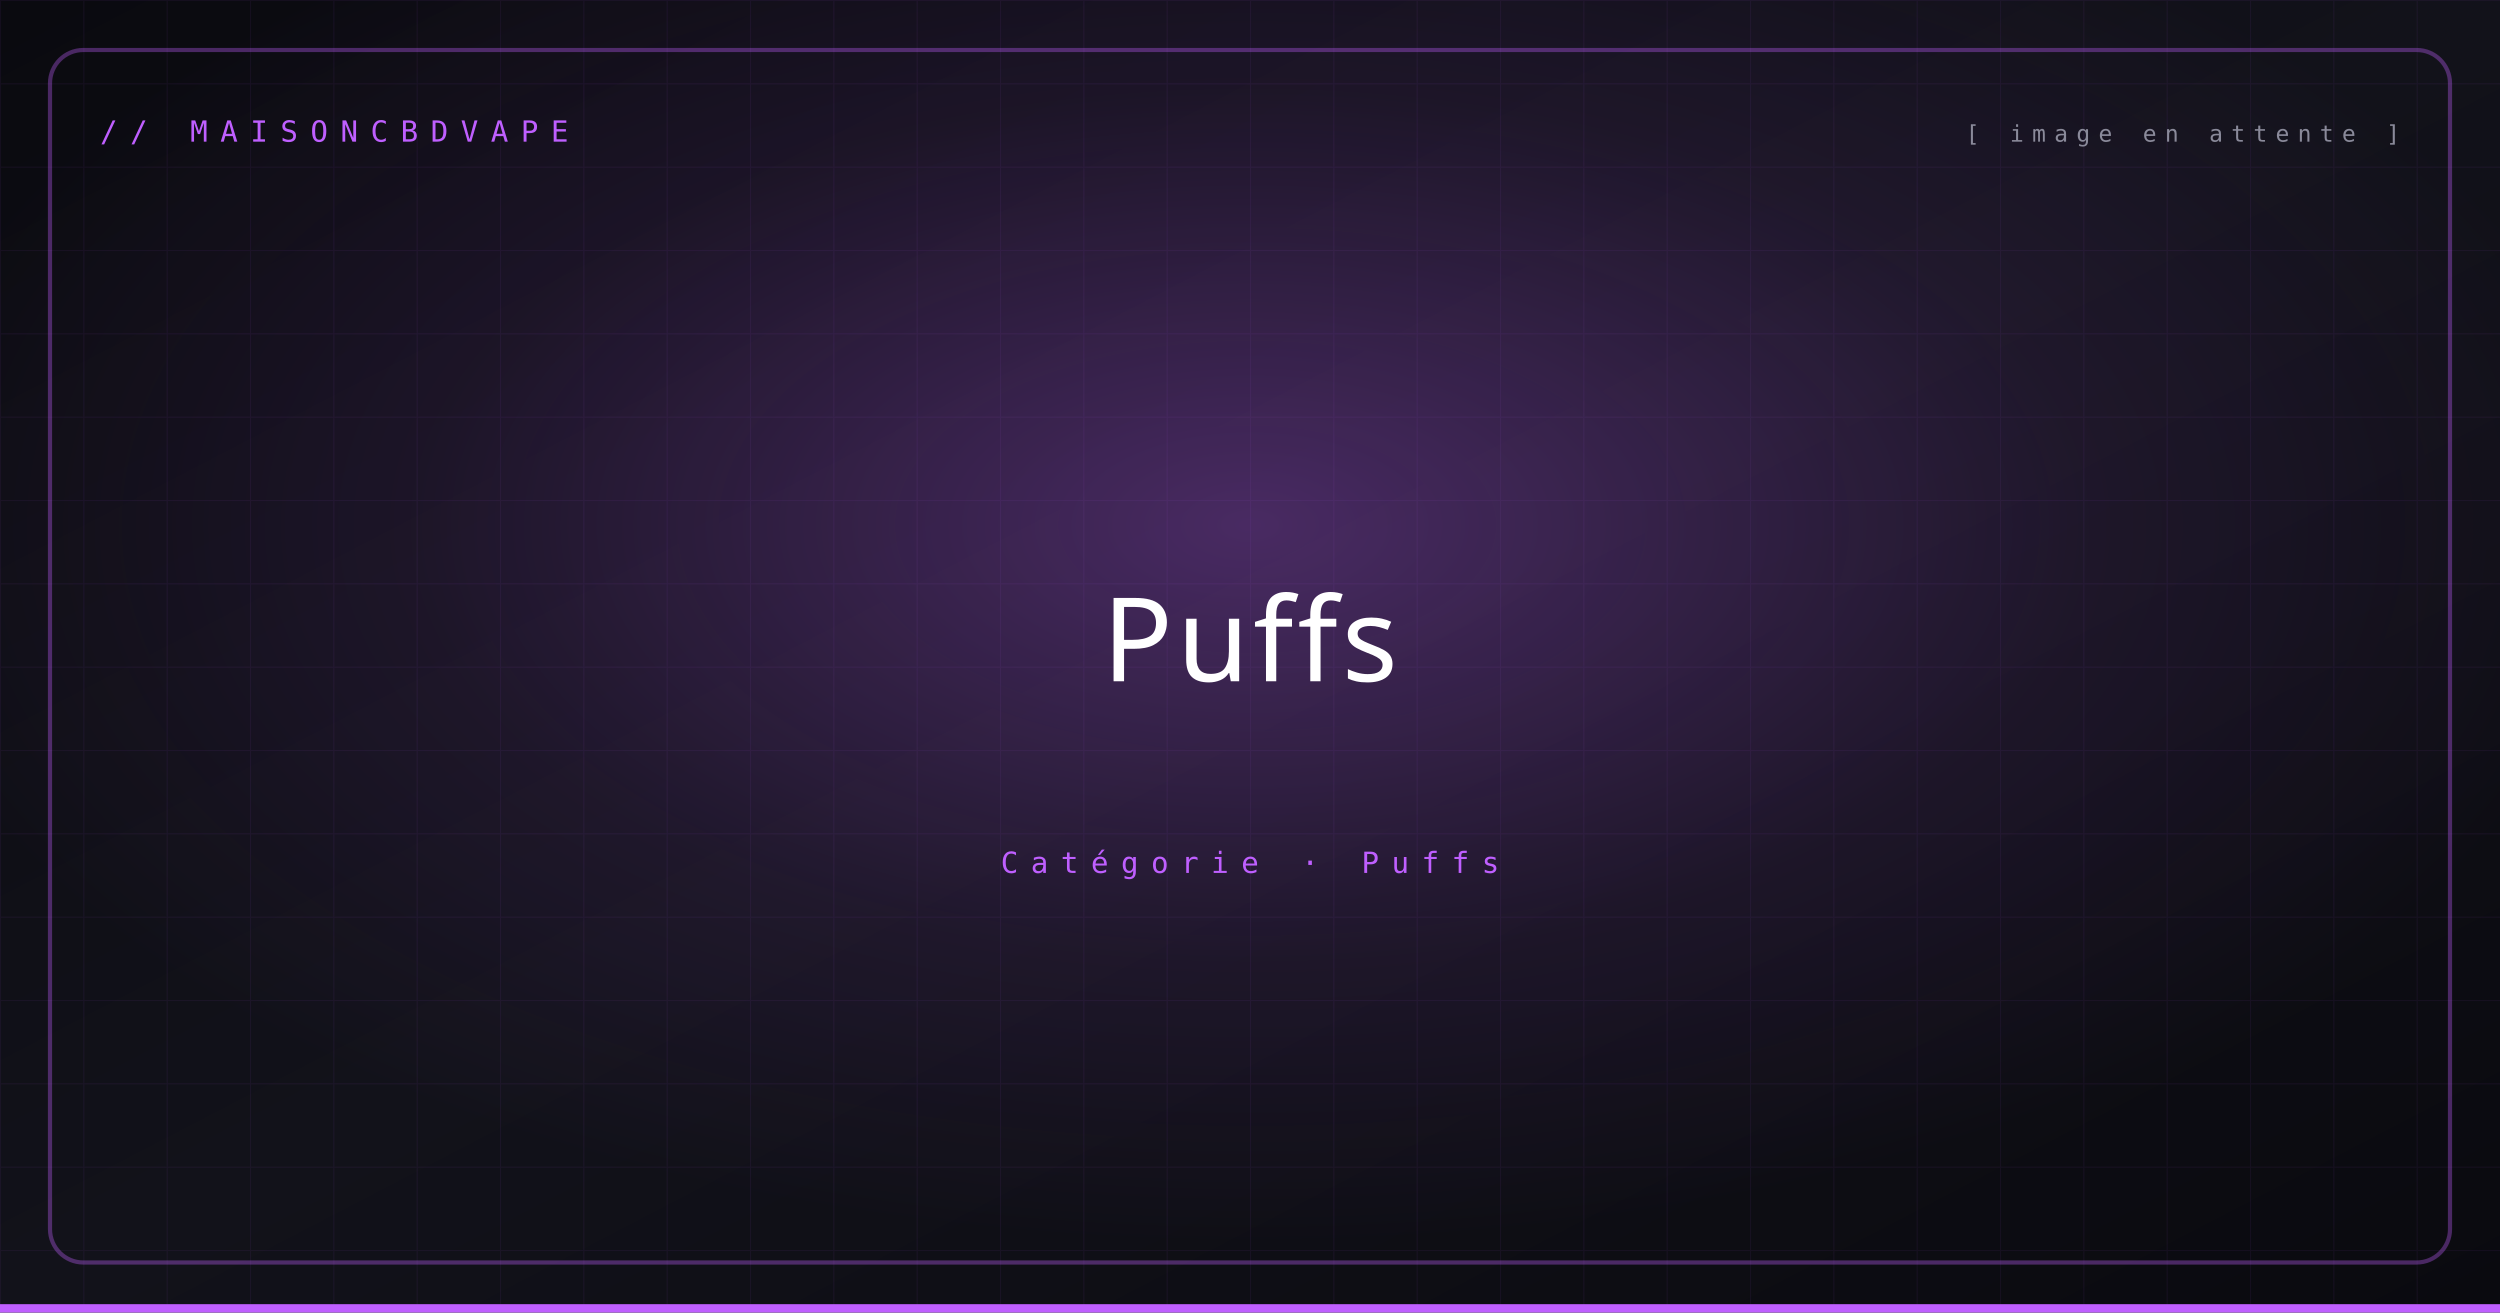
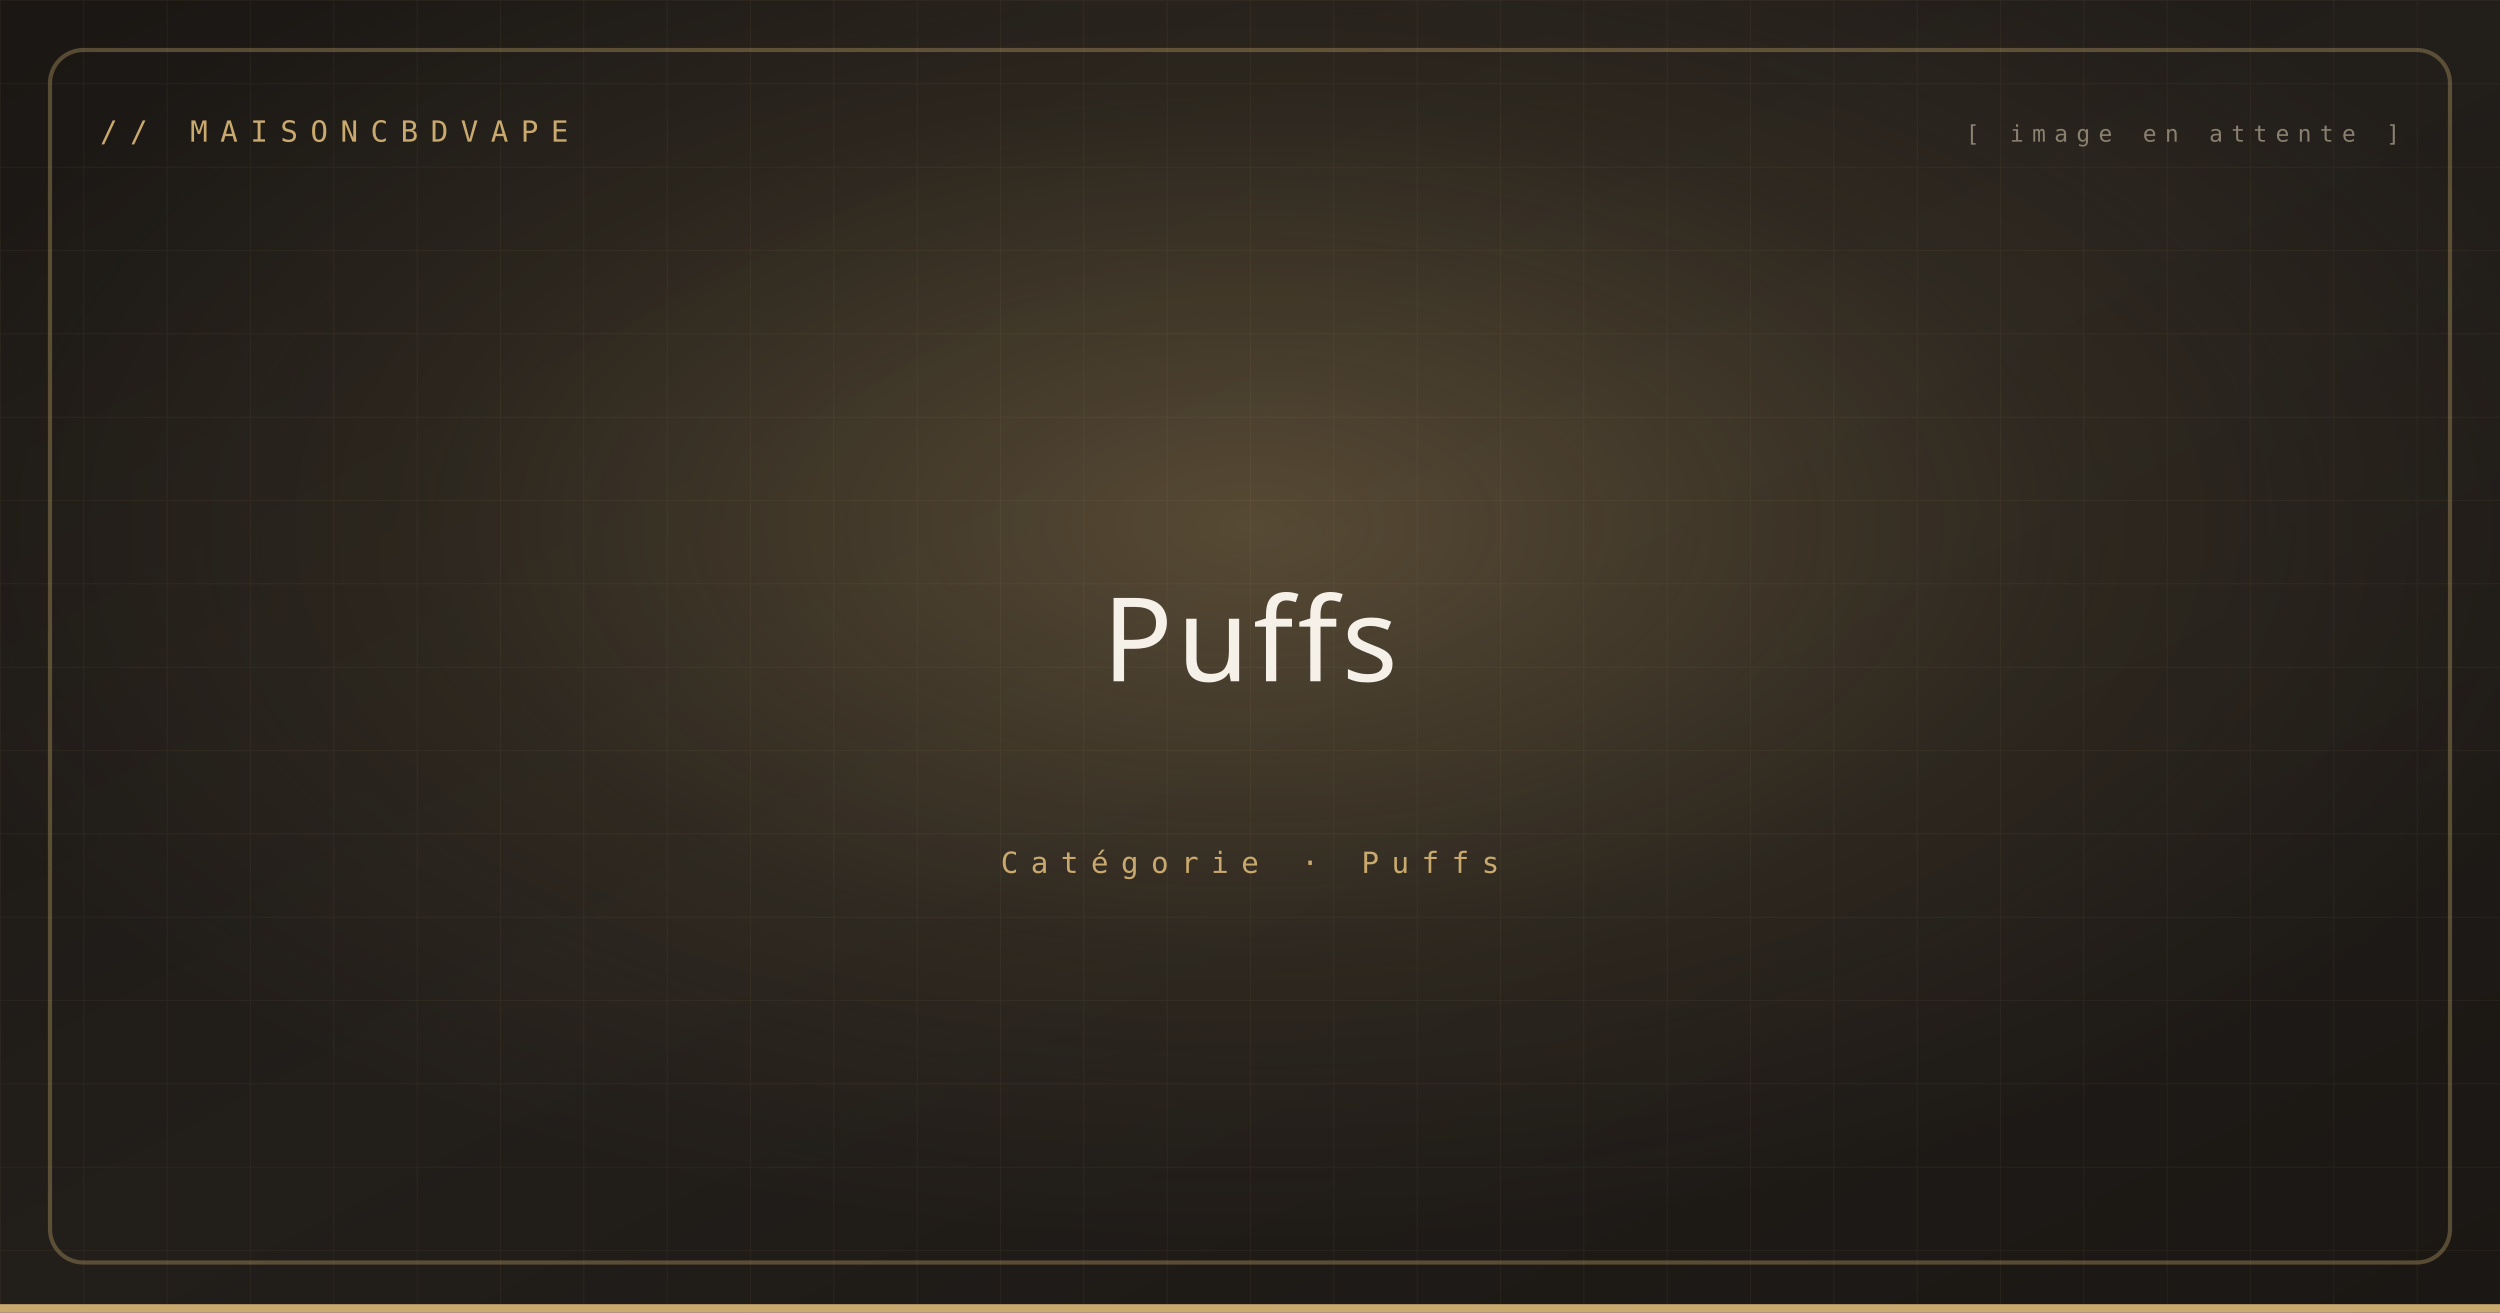
<svg xmlns="http://www.w3.org/2000/svg" viewBox="0 0 1200 630" width="1200" height="630" role="img" aria-label="Puffs">
  <defs>
    <linearGradient id="bgGrad" x1="0%" y1="0%" x2="100%" y2="100%">
-       <stop offset="0%" stop-color="#0A0A0F" />
-       <stop offset="50%" stop-color="#12121A" />
-       <stop offset="100%" stop-color="#0A0A0F" />
+       <stop offset="0%" stop-color="#1A1714" />
+       <stop offset="50%" stop-color="#221E1A" />
+       <stop offset="100%" stop-color="#1A1714" />
    </linearGradient>
    <radialGradient id="accentGlow" cx="50%" cy="40%" r="55%">
-       <stop offset="0%" stop-color="#BF5FFF" stop-opacity="0.32" />
-       <stop offset="60%" stop-color="#BF5FFF" stop-opacity="0.08" />
-       <stop offset="100%" stop-color="#BF5FFF" stop-opacity="0" />
+       <stop offset="0%" stop-color="#C9A96E" stop-opacity="0.32" />
+       <stop offset="60%" stop-color="#C9A96E" stop-opacity="0.08" />
+       <stop offset="100%" stop-color="#C9A96E" stop-opacity="0" />
    </radialGradient>
    <pattern id="grid" width="40" height="40" patternUnits="userSpaceOnUse">
-       <path d="M 40 0 L 0 0 0 40" fill="none" stroke="#BF5FFF" stroke-opacity="0.06" stroke-width="1" />
+       <path d="M 40 0 L 0 0 0 40" fill="none" stroke="#C9A96E" stroke-opacity="0.06" stroke-width="1" />
    </pattern>
  </defs>
  <rect width="1200" height="630" fill="url(#bgGrad)" />
  <rect width="1200" height="630" fill="url(#grid)" />
  <rect width="1200" height="630" fill="url(#accentGlow)" />
-   <rect x="24" y="24" width="1152" height="582" rx="16" ry="16" fill="none" stroke="#BF5FFF" stroke-opacity="0.35" stroke-width="2" />
-   <text x="48" y="68" fill="#BF5FFF" font-family="'Space Mono', monospace" font-size="14" letter-spacing="6" style="text-transform:uppercase;">// MAISONCBDVAPE</text>
-   <text x="1152" y="68" text-anchor="end" fill="#8A8A9A" font-family="'Space Mono', monospace" font-size="11" letter-spacing="4" style="text-transform:uppercase;">[ image en attente ]</text>
-   <text x="600" y="327" text-anchor="middle" fill="#FFFFFF" font-family="'Bebas Neue', Impact, sans-serif" font-size="56" letter-spacing="2" style="text-transform:uppercase;">Puffs</text>
-   <text x="600" y="419" text-anchor="middle" fill="#BF5FFF" font-family="'Space Mono', monospace" font-size="14" letter-spacing="6" style="text-transform:uppercase;">Catégorie · Puffs</text>
-   <rect x="0" y="626" width="1200" height="4" fill="#BF5FFF" />
+   <rect x="24" y="24" width="1152" height="582" rx="16" ry="16" fill="none" stroke="#C9A96E" stroke-opacity="0.35" stroke-width="2" />
+   <text x="48" y="68" fill="#C9A96E" font-family="'Space Mono', monospace" font-size="14" letter-spacing="6" style="text-transform:uppercase;">// MAISONCBDVAPE</text>
+   <text x="1152" y="68" text-anchor="end" fill="#8A8070" font-family="'Space Mono', monospace" font-size="11" letter-spacing="4" style="text-transform:uppercase;">[ image en attente ]</text>
+   <text x="600" y="327" text-anchor="middle" fill="#F5F0E8" font-family="'Bebas Neue', Impact, sans-serif" font-size="56" letter-spacing="2" style="text-transform:uppercase;">Puffs</text>
+   <text x="600" y="419" text-anchor="middle" fill="#C9A96E" font-family="'Space Mono', monospace" font-size="14" letter-spacing="6" style="text-transform:uppercase;">Catégorie · Puffs</text>
+   <rect x="0" y="626" width="1200" height="4" fill="#C9A96E" />
</svg>
